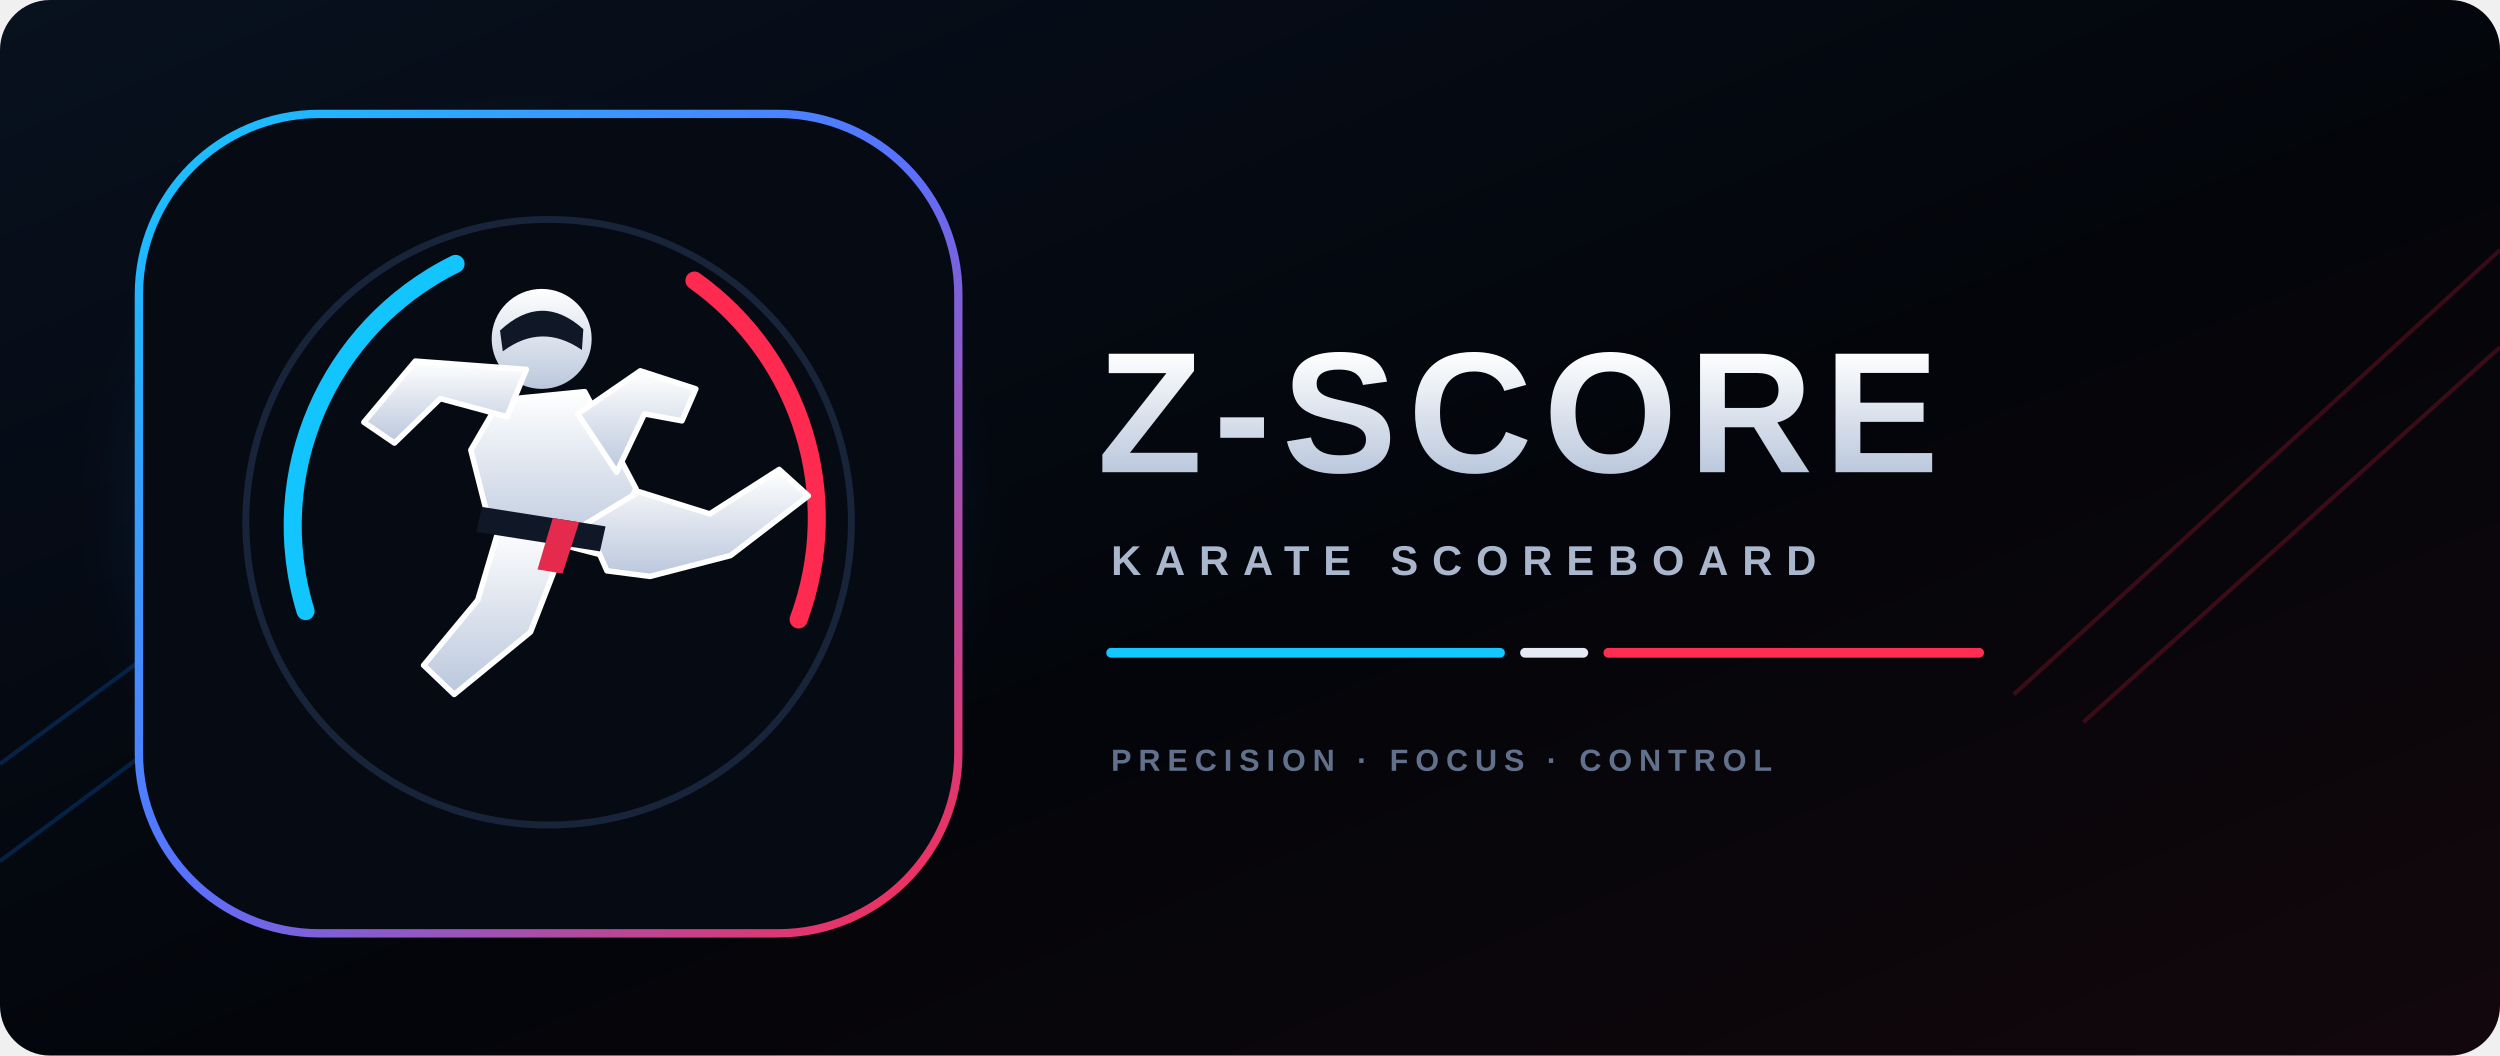
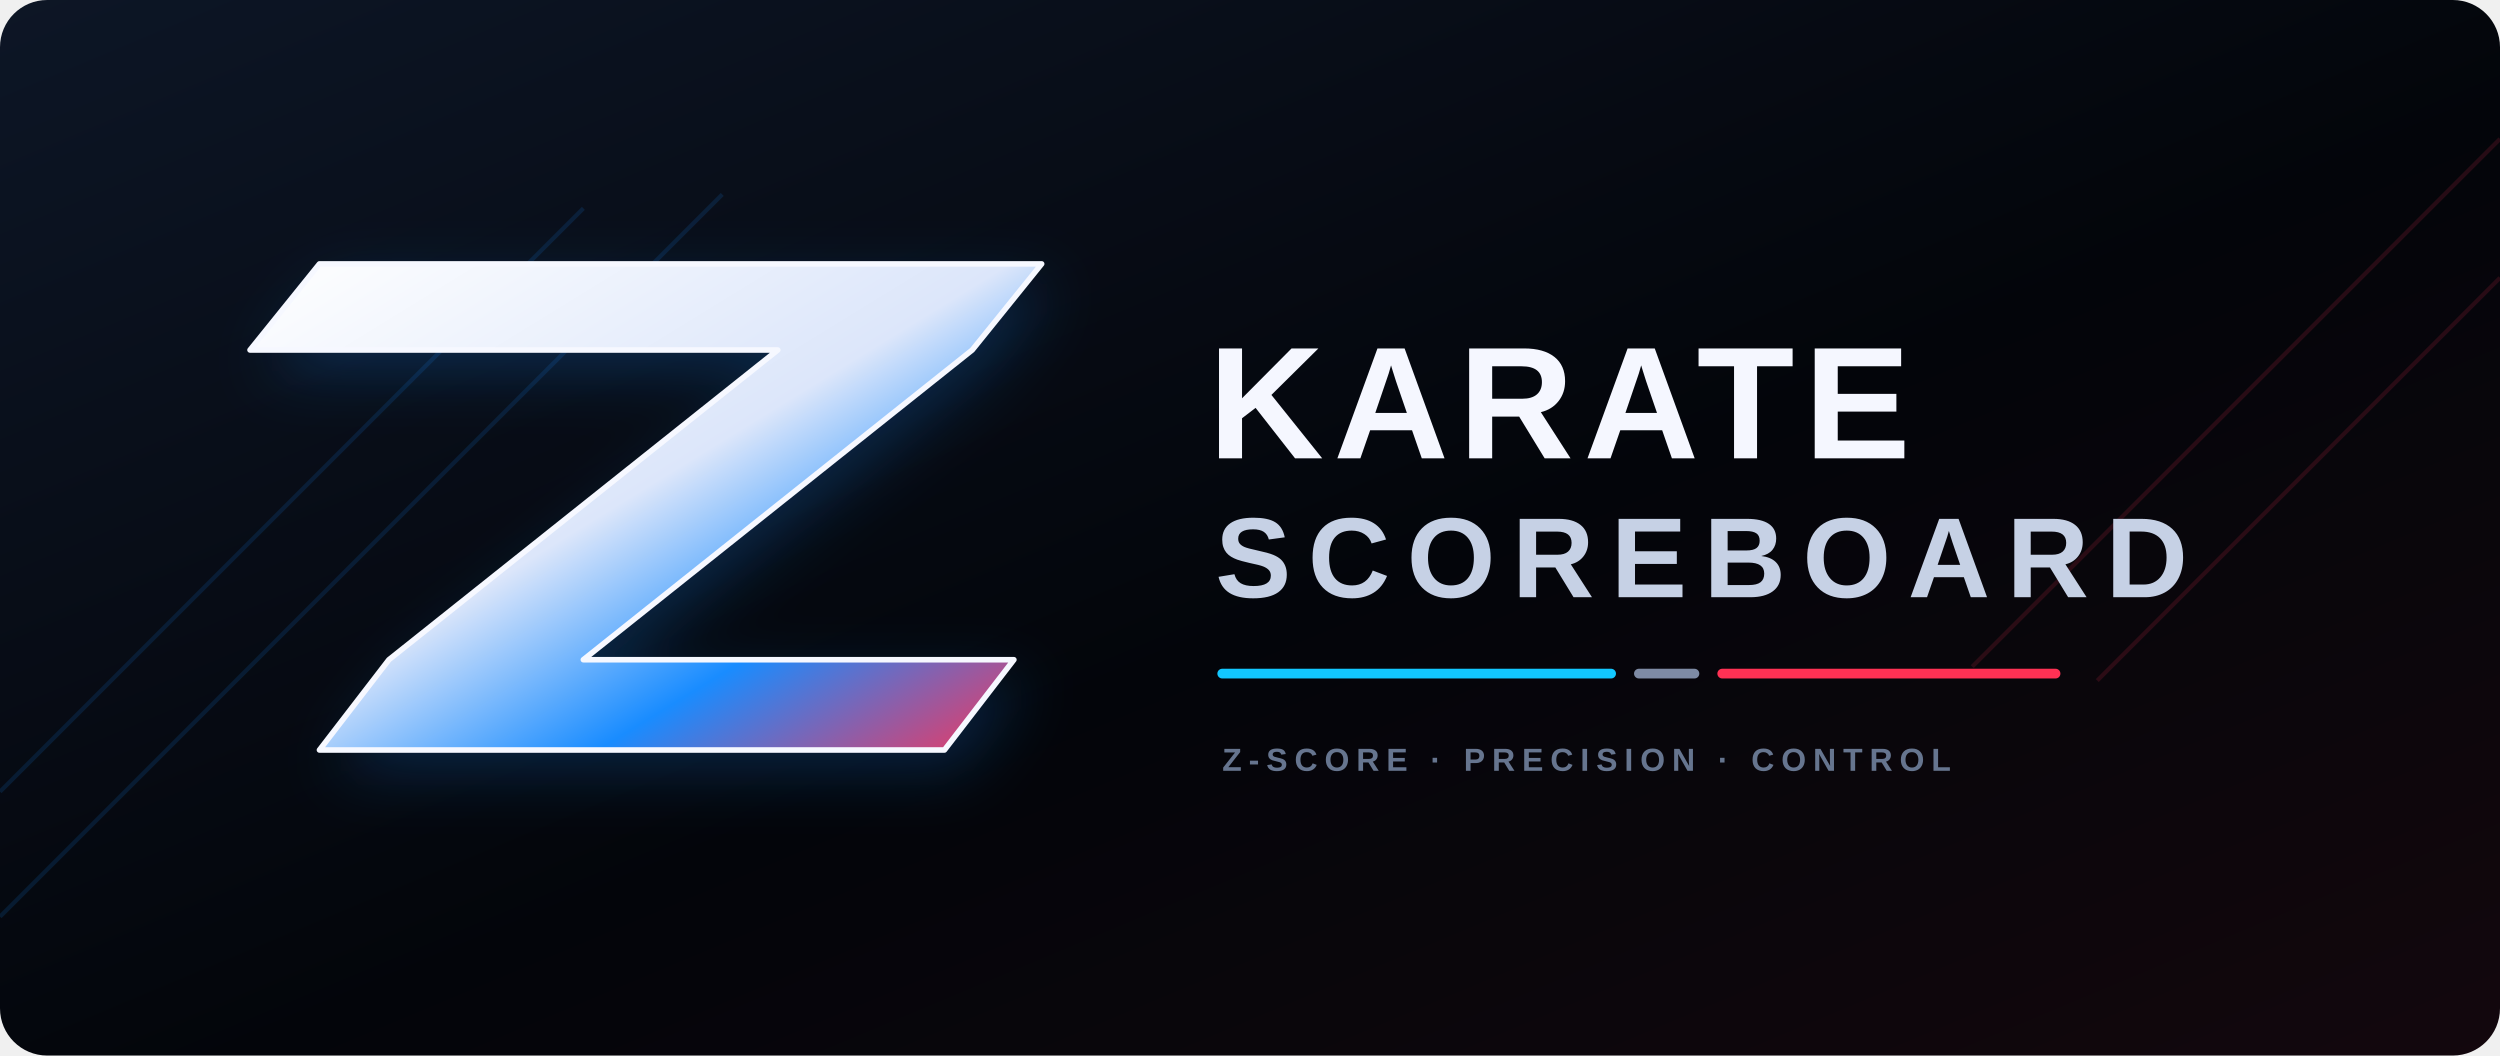
<svg xmlns="http://www.w3.org/2000/svg" width="1800" height="760" viewBox="0 0 1800 760">
  <defs>
    <linearGradient id="bg" x1="0" y1="0" x2="1" y2="1">
-       <stop stop-color="#08111f" />
+       <stop stop-color="#0d1626" />
      <stop offset=".55" stop-color="#03050a" />
-       <stop offset="1" stop-color="#12070c" />
+       <stop offset="1" stop-color="#13070d" />
+     </linearGradient>
+     <linearGradient id="z" x1="0" y1="0" x2="1" y2="1">
+       <stop stop-color="#fff" />
+       <stop offset=".48" stop-color="#dce6fa" />
+       <stop offset=".72" stop-color="#198cff" />
+       <stop offset="1" stop-color="#ff3154" />
    </linearGradient>
    <linearGradient id="edge" x1="0" y1="0" x2="1" y2="1">
      <stop stop-color="#12c8ff" />
-       <stop offset=".5" stop-color="#5a70ff" />
-       <stop offset="1" stop-color="#ff294e" />
+       <stop offset="1" stop-color="#ff3154" />
    </linearGradient>
-     <linearGradient id="silver" x1="0" y1="0" x2="0" y2="1">
-       <stop stop-color="#fff" />
-       <stop offset="1" stop-color="#bac7dc" />
-     </linearGradient>
-     <filter id="glow">
-       <feGaussianBlur stdDeviation="20" />
+     <filter id="glow" x="-30%" y="-30%" width="160%" height="160%">
+       <feGaussianBlur stdDeviation="22" />
    </filter>
  </defs>
-   <rect width="1800" height="760" rx="36" fill="url(#bg)" />
-   <path d="M0 550 340 300M0 620 430 300" stroke="#087dff" stroke-width="3" opacity=".22" />
-   <path d="M1800 180 1450 500M1800 250 1500 520" stroke="#ff2449" stroke-width="3" opacity=".2" />
-   <ellipse cx="390" cy="370" rx="300" ry="270" fill="#087dff" opacity=".08" filter="url(#glow)" />
-   <rect x="100" y="82" width="590" height="590" rx="130" fill="#060a12" stroke="url(#edge)" stroke-width="6" />
-   <circle cx="395" cy="376" r="218" fill="none" stroke="#18243a" stroke-width="5" />
-   <path d="M220 440 A210 210 0 0 1 328 190" fill="none" stroke="#12c5ff" stroke-width="13" stroke-linecap="round" />
-   <path d="M500 202 A210 210 0 0 1 575 446" fill="none" stroke="#ff2a50" stroke-width="13" stroke-linecap="round" />
-   <circle cx="390" cy="244" r="36" fill="url(#silver)" />
-   <path d="M360 238 Q390 210 420 237 L419 252 Q390 232 362 253Z" fill="#101827" />
-   <path d="M360 288 421 282 458 352 431 399 353 379 339 324Z" fill="url(#silver)" stroke="#fff" stroke-width="4" stroke-linejoin="round" />
-   <path d="M365 300 317 287 284 319 262 304 299 260 379 266Z" fill="url(#silver)" stroke="#fff" stroke-width="4" stroke-linejoin="round" />
-   <path d="M416 298 461 267 501 280 491 303 464 298 444 340Z" fill="url(#silver)" stroke="#fff" stroke-width="4" stroke-linejoin="round" />
-   <path d="M360 378 408 388 382 455 327 500 305 479 344 432Z" fill="url(#silver)" stroke="#fff" stroke-width="4" stroke-linejoin="round" />
-   <path d="M422 377 460 354 511 370 561 338 582 357 526 400 468 415 437 411Z" fill="url(#silver)" stroke="#fff" stroke-width="4" stroke-linejoin="round" />
-   <path d="M347 365 436 379 432 397 343 383Z" fill="#101827" />
-   <path d="M398 373 417 376 405 413 387 410Z" fill="#e52b4d" />
-   <text x="790" y="340" font-family="Arial,sans-serif" font-size="124" font-weight="900" letter-spacing="8" fill="url(#silver)">Z-SCORE</text>
-   <text x="800" y="414" font-family="Arial,sans-serif" font-size="30" font-weight="700" letter-spacing="10" fill="#aab6cc">KARATE SCOREBOARD</text>
-   <path d="M800 470 H1080" stroke="#12c8ff" stroke-width="7" stroke-linecap="round" />
-   <path d="M1098 470 H1140" stroke="#e5eaf5" stroke-width="7" stroke-linecap="round" />
-   <path d="M1158 470 H1425" stroke="#ff2d51" stroke-width="7" stroke-linecap="round" />
-   <text x="800" y="555" font-family="Arial,sans-serif" font-size="22" font-weight="600" letter-spacing="5" fill="#62718b">PRECISION · FOCUS · CONTROL</text>
+   <rect width="1800" height="760" rx="34" fill="url(#bg)" />
+   <path d="M0 570 420 150M0 660 520 140" stroke="#168cff" stroke-width="3" opacity=".14" />
+   <path d="M1800 100 1420 480M1800 200 1510 490" stroke="#ff3154" stroke-width="3" opacity=".14" />
+   <path d="M240 205 H760 L710 267 L430 490 H740 L690 555 H240 L290 490 L570 267 H190Z" fill="#168cff" opacity=".22" filter="url(#glow)" />
+   <path d="M230 190 H750 L700 252 L420 475 H730 L680 540 H230 L280 475 L560 252 H180Z" fill="url(#z)" stroke="#f6f8ff" stroke-width="4" stroke-linejoin="round" />
+   <text x="870" y="330" font-family="Arial,sans-serif" font-size="115" font-weight="900" letter-spacing="7" fill="#f5f7ff">KARATE</text>
+   <text x="875" y="430" font-family="Arial,sans-serif" font-size="82" font-weight="700" letter-spacing="12" fill="#c6d1e5">SCOREBOARD</text>
+   <path d="M880 485 H1160" stroke="#12c8ff" stroke-width="7" stroke-linecap="round" />
+   <path d="M1180 485 H1220" stroke="#7e8ba5" stroke-width="7" stroke-linecap="round" />
+   <path d="M1240 485 H1480" stroke="#ff3154" stroke-width="7" stroke-linecap="round" />
+   <text x="880" y="555" font-family="Arial,sans-serif" font-size="23" font-weight="600" letter-spacing="5" fill="#66758f">Z-SCORE · PRECISION · CONTROL</text>
</svg>
